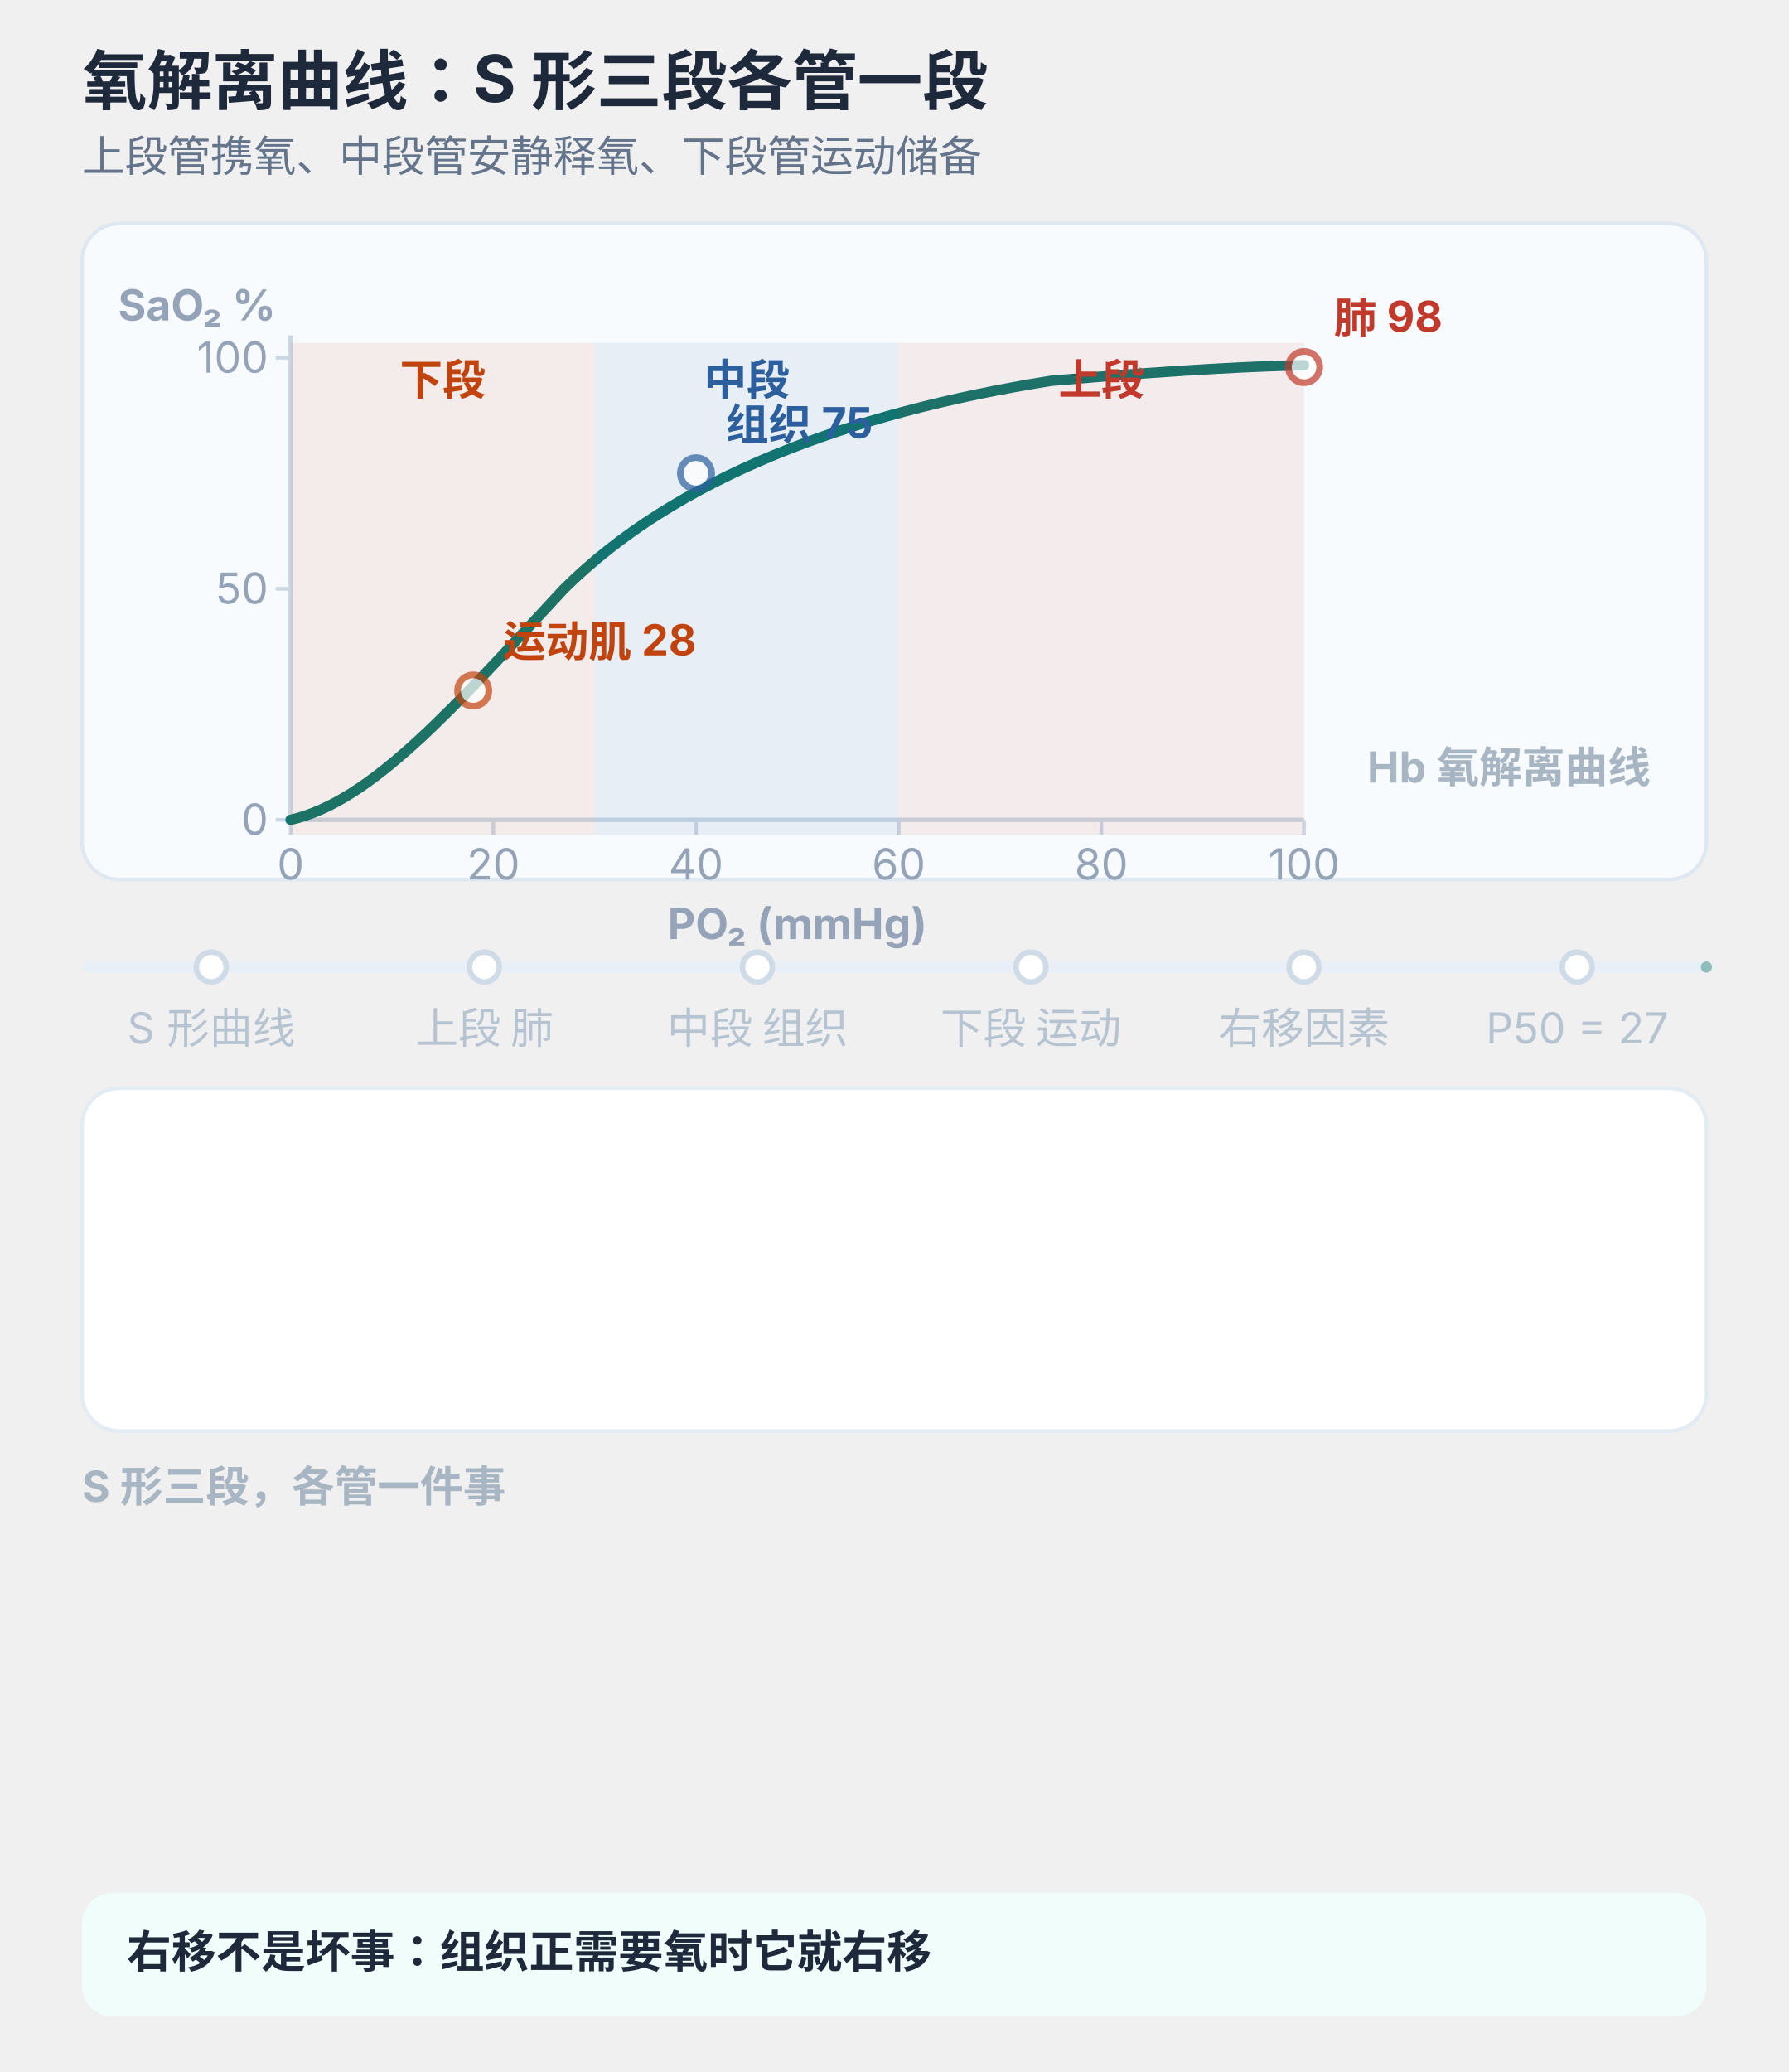
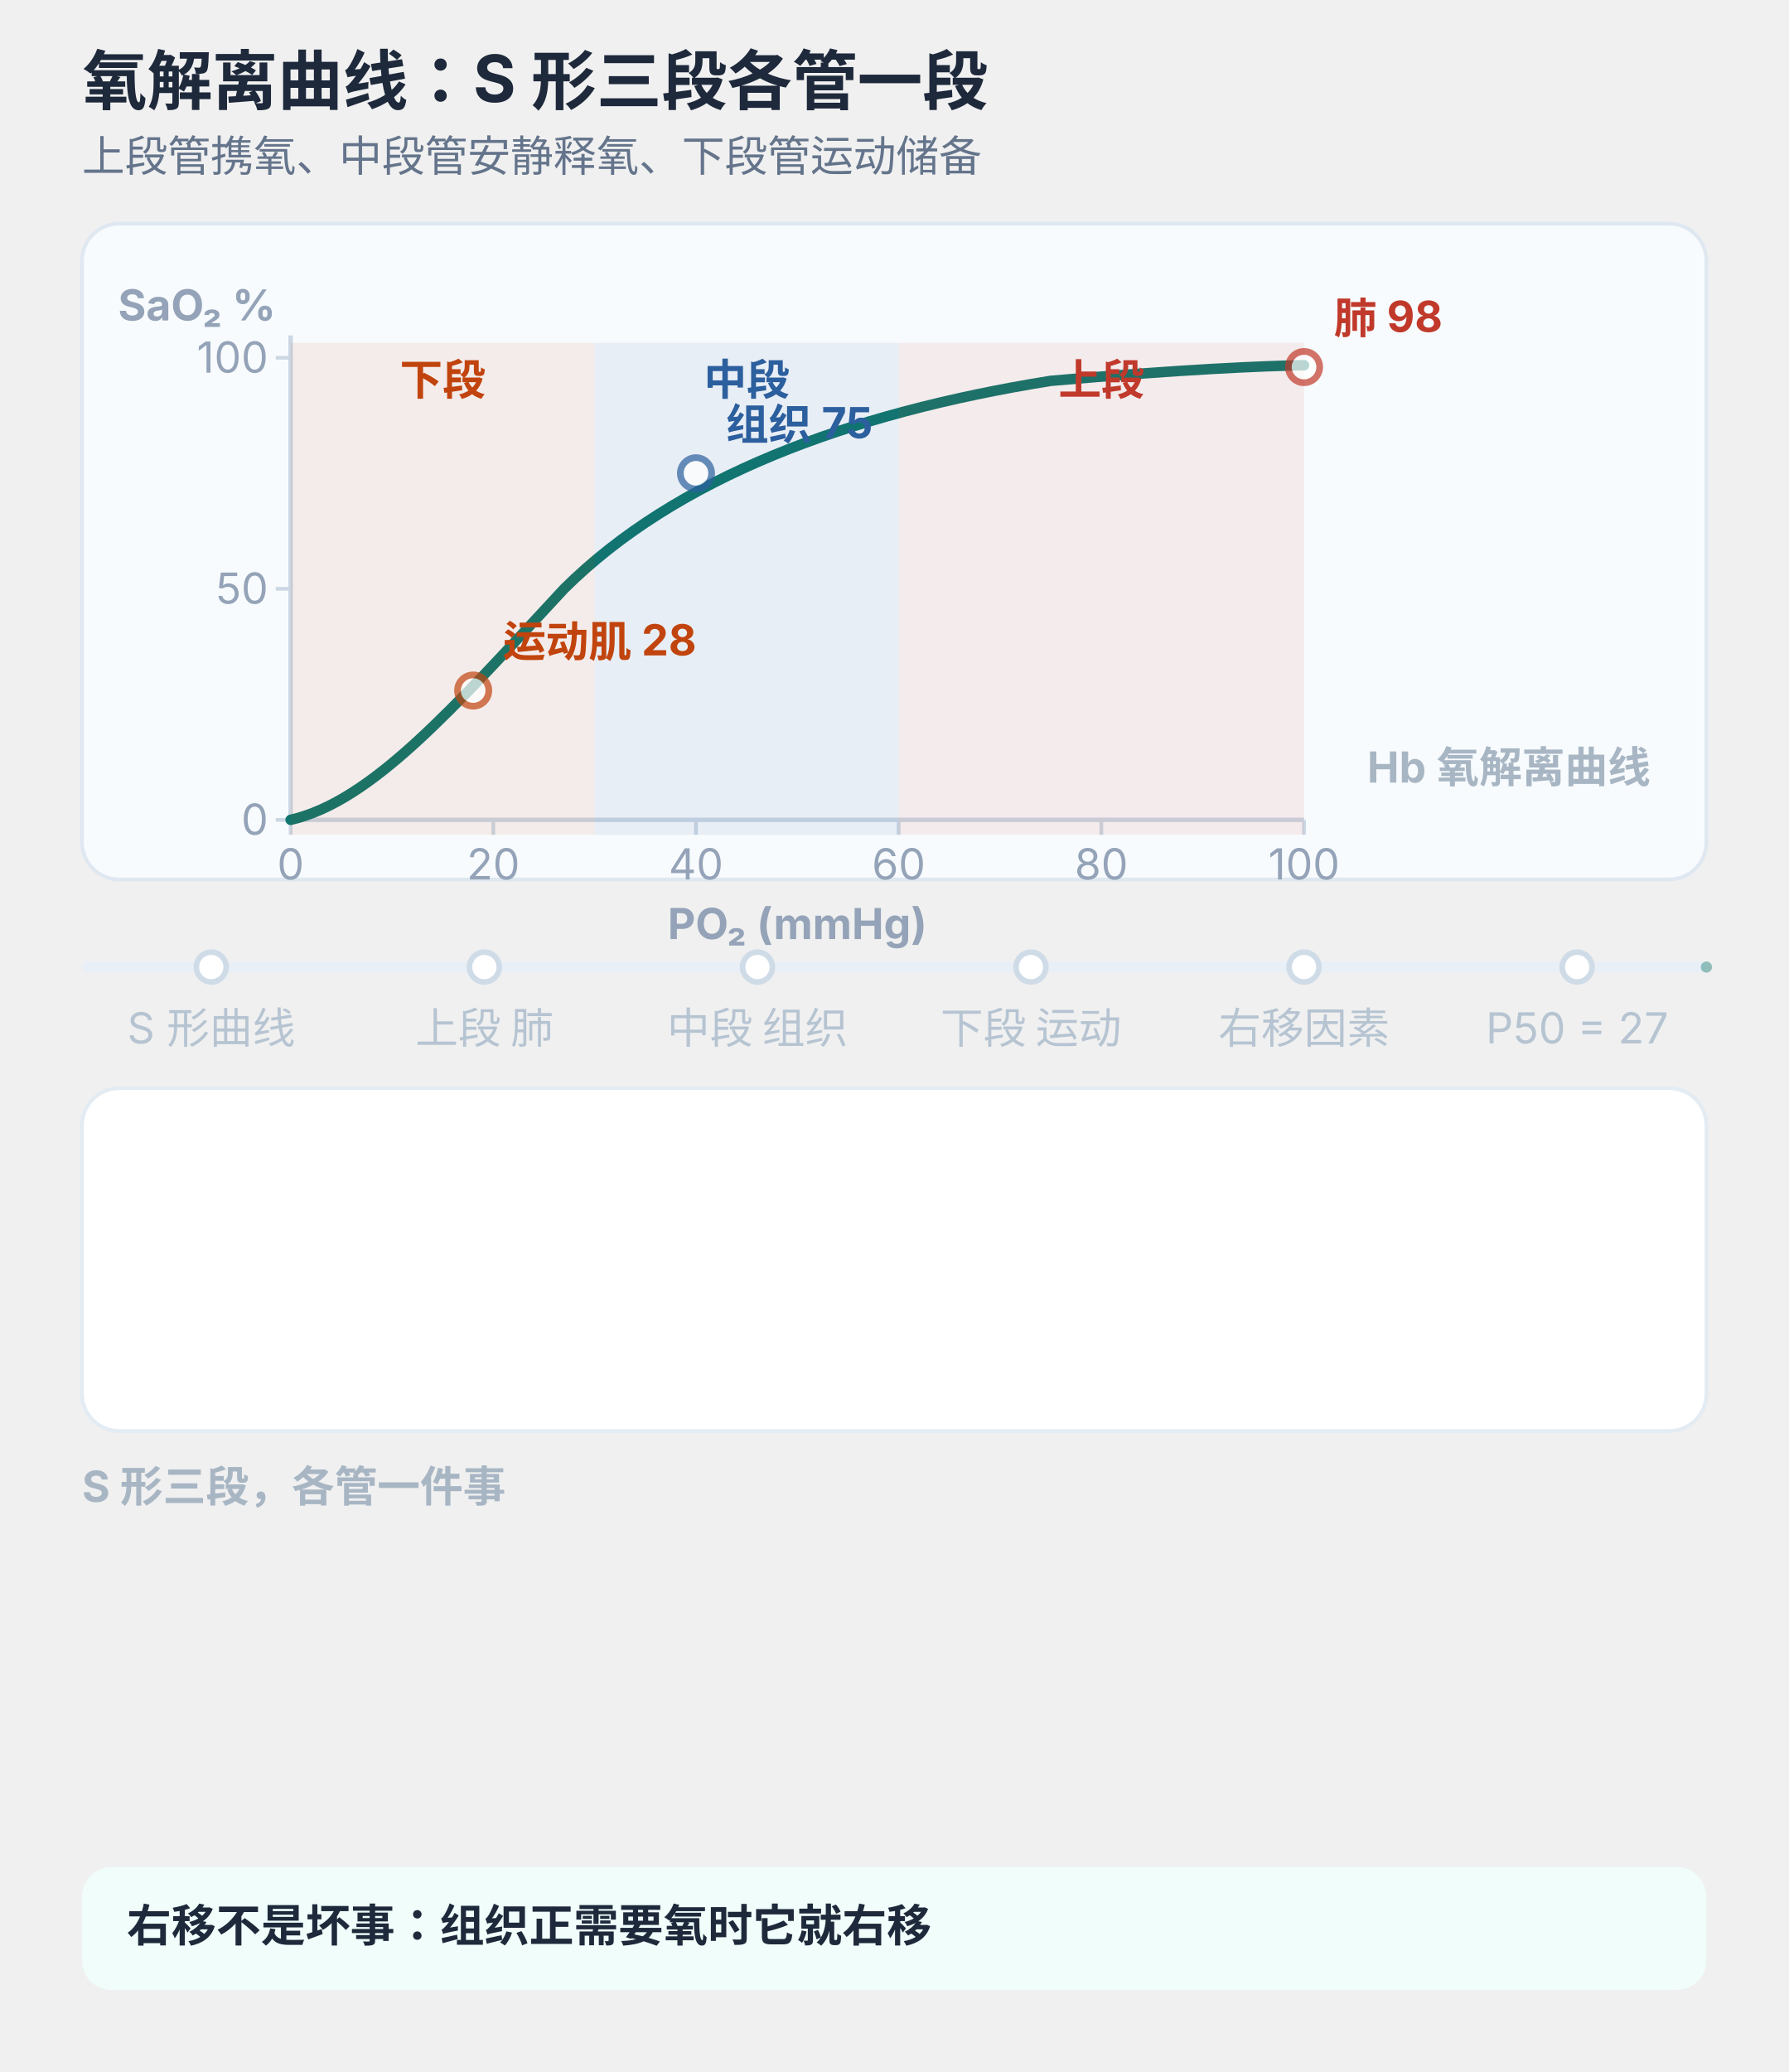
<svg xmlns="http://www.w3.org/2000/svg" viewBox="0 0 480 556" role="img" aria-labelledby="ft fd" style="background:#ffffff">
  <text x="22" y="28" font-size="17.5" font-weight="700" fill="#1e293b" font-family="-apple-system,'PingFang SC','Microsoft YaHei',sans-serif">氧解离曲线：S 形三段各管一段</text>
  <text x="22" y="46" font-size="11.5" fill="#64748b" font-family="-apple-system,'PingFang SC','Microsoft YaHei',sans-serif">上段管携氧、中段管安静释氧、下段管运动储备</text>
  <rect x="22" y="60" width="436" height="176" rx="10" fill="#f8fbfd" stroke="#dfe8f1" stroke-width="1" />
  <path d="M78,220 H350" stroke="#cbd8e4" stroke-width="1.2" />
  <path d="M78,220 V90" stroke="#cbd8e4" stroke-width="1.2" />
  <path d="M78.0,220 v4" stroke="#cbd8e4" stroke-width="1" />
  <text x="78.0" y="236" font-size="11.5" fill="#94a3b8" font-weight="400" text-anchor="middle" font-family="-apple-system,'PingFang SC','Microsoft YaHei',sans-serif">0</text>
  <path d="M132.4,220 v4" stroke="#cbd8e4" stroke-width="1" />
  <text x="132.4" y="236" font-size="11.5" fill="#94a3b8" font-weight="400" text-anchor="middle" font-family="-apple-system,'PingFang SC','Microsoft YaHei',sans-serif">20</text>
  <path d="M186.8,220 v4" stroke="#cbd8e4" stroke-width="1" />
  <text x="186.8" y="236" font-size="11.5" fill="#94a3b8" font-weight="400" text-anchor="middle" font-family="-apple-system,'PingFang SC','Microsoft YaHei',sans-serif">40</text>
  <path d="M241.2,220 v4" stroke="#cbd8e4" stroke-width="1" />
  <text x="241.2" y="236" font-size="11.5" fill="#94a3b8" font-weight="400" text-anchor="middle" font-family="-apple-system,'PingFang SC','Microsoft YaHei',sans-serif">60</text>
  <path d="M295.6,220 v4" stroke="#cbd8e4" stroke-width="1" />
  <text x="295.6" y="236" font-size="11.5" fill="#94a3b8" font-weight="400" text-anchor="middle" font-family="-apple-system,'PingFang SC','Microsoft YaHei',sans-serif">80</text>
  <path d="M350.0,220 v4" stroke="#cbd8e4" stroke-width="1" />
  <text x="350.0" y="236" font-size="11.5" fill="#94a3b8" font-weight="400" text-anchor="middle" font-family="-apple-system,'PingFang SC','Microsoft YaHei',sans-serif">100</text>
  <path d="M74,220.0 H78" stroke="#cbd8e4" stroke-width="1" />
  <text x="72" y="224.0" font-size="11.5" fill="#94a3b8" font-weight="400" text-anchor="end" font-family="-apple-system,'PingFang SC','Microsoft YaHei',sans-serif">0</text>
  <path d="M74,158.0 H78" stroke="#cbd8e4" stroke-width="1" />
  <text x="72" y="162.0" font-size="11.5" fill="#94a3b8" font-weight="400" text-anchor="end" font-family="-apple-system,'PingFang SC','Microsoft YaHei',sans-serif">50</text>
  <path d="M74,96.0 H78" stroke="#cbd8e4" stroke-width="1" />
  <text x="72" y="100.0" font-size="11.5" fill="#94a3b8" font-weight="400" text-anchor="end" font-family="-apple-system,'PingFang SC','Microsoft YaHei',sans-serif">100</text>
  <text x="214.0" y="252" font-size="11.5" fill="#94a3b8" font-weight="700" text-anchor="middle" font-family="-apple-system,'PingFang SC','Microsoft YaHei',sans-serif">PO₂ (mmHg)</text>
  <text x="74" y="86" font-size="11.5" fill="#94a3b8" font-weight="700" text-anchor="end" font-family="-apple-system,'PingFang SC','Microsoft YaHei',sans-serif">SaO₂ %</text>
  <path d="M78.0,220.0 C99.8,215.0 121.5,190.2 151.4,158.0 C181.4,128.2 227.6,110.9 282.0,102.2 C317.4,99.1 339.1,98.2 350.0,98.0" fill="none" stroke="#0f766e" stroke-width="2.8" stroke-linecap="round" />
  <rect x="241.2" y="92" width="108.8" height="132" fill="#c0392b" opacity="0.08" />
  <g opacity="0">
    <animate attributeName="opacity" values="0;0;1;1;0;0" keyTimes="0;0.15;0.151;0.31;0.311;1" dur="11.4s" repeatCount="indefinite" />
    <rect x="241.2" y="92" width="108.8" height="132" fill="#c0392b" opacity="0.16" />
    <rect x="241.2" y="224" width="108.8" height="4" rx="2" fill="#c0392b" />
  </g>
  <text x="295.6" y="106" font-size="11.5" fill="#c0392b" font-weight="700" text-anchor="middle" font-family="-apple-system,'PingFang SC','Microsoft YaHei',sans-serif">上段</text>
  <rect x="159.6" y="92" width="81.6" height="132" fill="#2c5f9e" opacity="0.08" />
  <g opacity="0">
    <animate attributeName="opacity" values="0;0;1;1;0;0" keyTimes="0;0.31;0.311;0.475;0.476;1" dur="11.4s" repeatCount="indefinite" />
    <rect x="159.6" y="92" width="81.6" height="132" fill="#2c5f9e" opacity="0.16" />
    <rect x="159.6" y="224" width="81.6" height="4" rx="2" fill="#2c5f9e" />
  </g>
  <text x="200.4" y="106" font-size="11.5" fill="#2c5f9e" font-weight="700" text-anchor="middle" font-family="-apple-system,'PingFang SC','Microsoft YaHei',sans-serif">中段</text>
  <rect x="78.0" y="92" width="81.6" height="132" fill="#c1440e" opacity="0.08" />
  <g opacity="0">
    <animate attributeName="opacity" values="0;0;1;1;0;0" keyTimes="0;0.475;0.476;0.64;0.641;1" dur="11.4s" repeatCount="indefinite" />
    <rect x="78.0" y="92" width="81.6" height="132" fill="#c1440e" opacity="0.16" />
    <rect x="78.0" y="224" width="81.6" height="4" rx="2" fill="#c1440e" />
  </g>
  <text x="118.8" y="106" font-size="11.5" fill="#c1440e" font-weight="700" text-anchor="middle" font-family="-apple-system,'PingFang SC','Microsoft YaHei',sans-serif">下段</text>
  <circle cx="350.0" cy="98.5" r="4.2" fill="#ffffff" stroke="#c0392b" stroke-width="1.8" opacity="0.7" />
  <text x="358.0" y="89.48" font-size="11.5" fill="#c0392b" font-weight="700" text-anchor="start" font-family="-apple-system,'PingFang SC','Microsoft YaHei',sans-serif">肺 98</text>
  <g opacity="0">
    <animate attributeName="opacity" values="0;0;1;1;0;0" keyTimes="0;0.15;0.151;0.31;0.311;1" dur="11.4s" repeatCount="indefinite" />
    <circle cx="350.0" cy="98.5" r="6.6" fill="none" stroke="#c0392b" stroke-width="2.4" />
  </g>
  <circle cx="186.8" cy="127.0" r="4.2" fill="#ffffff" stroke="#2c5f9e" stroke-width="1.8" opacity="0.7" />
  <text x="194.8" y="118.0" font-size="11.5" fill="#2c5f9e" font-weight="700" text-anchor="start" font-family="-apple-system,'PingFang SC','Microsoft YaHei',sans-serif">组织 75</text>
  <g opacity="0">
    <animate attributeName="opacity" values="0;0;1;1;0;0" keyTimes="0;0.31;0.311;0.475;0.476;1" dur="11.4s" repeatCount="indefinite" />
    <circle cx="186.8" cy="127.0" r="6.6" fill="none" stroke="#2c5f9e" stroke-width="2.4" />
  </g>
  <circle cx="127.0" cy="185.3" r="4.2" fill="#ffffff" stroke="#c1440e" stroke-width="1.8" opacity="0.7" />
  <text x="134.96" y="176.28" font-size="11.5" fill="#c1440e" font-weight="700" text-anchor="start" font-family="-apple-system,'PingFang SC','Microsoft YaHei',sans-serif">运动肌 28</text>
  <g opacity="0">
    <animate attributeName="opacity" values="0;0;1;1;0;0" keyTimes="0;0.475;0.476;0.64;0.641;1" dur="11.4s" repeatCount="indefinite" />
    <circle cx="127.0" cy="185.3" r="6.6" fill="none" stroke="#c1440e" stroke-width="2.4" />
  </g>
  <g opacity="0">
    <animate attributeName="opacity" values="0;0;1;1;0;0" keyTimes="0;0.64;0.641;0.82;0.821;1" dur="11.4s" repeatCount="indefinite" />
    <path d="M78.0,220.0 C110.6,213.8 148.7,192.7 186.8,158.0 C224.9,128.2 268.4,112.1 311.9,103.4 C333.7,100.3 344.6,99.0 350.0,98.5" fill="none" stroke="#a8791a" stroke-width="2.2" stroke-dasharray="6 4" />
    <text x="235.76" y="155.52" font-size="11.5" fill="#a8791a" font-weight="700" text-anchor="start" font-family="-apple-system,'PingFang SC','Microsoft YaHei',sans-serif">右移：pH↓ PCO₂↑ 温度↑ DPG↑</text>
  </g>
  <g opacity="0">
    <animate attributeName="opacity" values="0;0;1;1" keyTimes="0;0.82;0.821;1" dur="11.4s" repeatCount="indefinite" />
    <path d="M78,158.0 H151.4 V220" stroke="#2f8f57" stroke-width="1.6" stroke-dasharray="4 3" />
    <text x="145.44" y="150.0" font-size="11.5" fill="#2f8f57" font-weight="700" text-anchor="end" font-family="-apple-system,'PingFang SC','Microsoft YaHei',sans-serif">P50 27</text>
  </g>
  <text x="443" y="210" font-size="11.5" fill="#a8b6c4" font-weight="700" text-anchor="end" font-family="-apple-system,'PingFang SC','Microsoft YaHei',sans-serif">Hb 氧解离曲线</text>
  <rect x="22" y="258" width="436" height="3" rx="1.5" fill="#e8eff6" />
  <path d="M22,259.5 H458" stroke="#0f766e" stroke-width="3" stroke-linecap="round" opacity="0.42" stroke-dasharray="436" stroke-dashoffset="436">
    <animate attributeName="stroke-dashoffset" values="436;0" keyTimes="0;1" dur="11.4s" repeatCount="indefinite" />
  </path>
  <circle cx="56.7" cy="259.5" r="4" fill="#ffffff" stroke="#cfdce8" stroke-width="1.5" />
  <g opacity="0">
    <animate attributeName="opacity" values="1;1;0;0" keyTimes="0;0.15;0.151;1" dur="11.4s" repeatCount="indefinite" />
    <circle cx="56.7" cy="259.5" r="5.5" fill="#0f766e" />
  </g>
  <g opacity="1">
    <animate attributeName="opacity" values="0.0;0.0;1.0;1.0" keyTimes="0;0.15;0.151;1" dur="11.4s" repeatCount="indefinite" />
    <text x="56.7" y="280" text-anchor="middle" font-size="11.5" fill="#b6c4d2" font-family="-apple-system,'PingFang SC','Microsoft YaHei',sans-serif">S 形曲线</text>
  </g>
  <g opacity="0">
    <animate attributeName="opacity" values="1;1;0;0" keyTimes="0;0.15;0.151;1" dur="11.4s" repeatCount="indefinite" />
    <text x="56.7" y="280" text-anchor="middle" font-size="11.5" font-weight="700" fill="#0f766e" font-family="-apple-system,'PingFang SC','Microsoft YaHei',sans-serif">S 形曲线</text>
  </g>
  <circle cx="130.0" cy="259.5" r="4" fill="#ffffff" stroke="#cfdce8" stroke-width="1.5" />
  <g opacity="0">
    <animate attributeName="opacity" values="0;0;1;1;0;0" keyTimes="0;0.15;0.151;0.31;0.311;1" dur="11.4s" repeatCount="indefinite" />
    <circle cx="130.0" cy="259.5" r="5.5" fill="#c0392b" />
  </g>
  <g opacity="1">
    <animate attributeName="opacity" values="1.0;1.0;0.0;0.0;1.0;1.0" keyTimes="0;0.15;0.151;0.31;0.311;1" dur="11.4s" repeatCount="indefinite" />
    <text x="130.0" y="280" text-anchor="middle" font-size="11.5" fill="#b6c4d2" font-family="-apple-system,'PingFang SC','Microsoft YaHei',sans-serif">上段 肺</text>
  </g>
  <g opacity="0">
    <animate attributeName="opacity" values="0;0;1;1;0;0" keyTimes="0;0.15;0.151;0.31;0.311;1" dur="11.4s" repeatCount="indefinite" />
    <text x="130.0" y="280" text-anchor="middle" font-size="11.5" font-weight="700" fill="#c0392b" font-family="-apple-system,'PingFang SC','Microsoft YaHei',sans-serif">上段 肺</text>
  </g>
  <circle cx="203.3" cy="259.5" r="4" fill="#ffffff" stroke="#cfdce8" stroke-width="1.5" />
  <g opacity="0">
    <animate attributeName="opacity" values="0;0;1;1;0;0" keyTimes="0;0.31;0.311;0.475;0.476;1" dur="11.4s" repeatCount="indefinite" />
    <circle cx="203.3" cy="259.5" r="5.5" fill="#2c5f9e" />
  </g>
  <g opacity="1">
    <animate attributeName="opacity" values="1.0;1.0;0.0;0.0;1.0;1.0" keyTimes="0;0.31;0.311;0.475;0.476;1" dur="11.4s" repeatCount="indefinite" />
    <text x="203.3" y="280" text-anchor="middle" font-size="11.5" fill="#b6c4d2" font-family="-apple-system,'PingFang SC','Microsoft YaHei',sans-serif">中段 组织</text>
  </g>
  <g opacity="0">
    <animate attributeName="opacity" values="0;0;1;1;0;0" keyTimes="0;0.31;0.311;0.475;0.476;1" dur="11.4s" repeatCount="indefinite" />
    <text x="203.3" y="280" text-anchor="middle" font-size="11.5" font-weight="700" fill="#2c5f9e" font-family="-apple-system,'PingFang SC','Microsoft YaHei',sans-serif">中段 组织</text>
  </g>
  <circle cx="276.7" cy="259.5" r="4" fill="#ffffff" stroke="#cfdce8" stroke-width="1.5" />
  <g opacity="0">
    <animate attributeName="opacity" values="0;0;1;1;0;0" keyTimes="0;0.475;0.476;0.64;0.641;1" dur="11.4s" repeatCount="indefinite" />
    <circle cx="276.7" cy="259.5" r="5.5" fill="#c1440e" />
  </g>
  <g opacity="1">
    <animate attributeName="opacity" values="1.0;1.0;0.0;0.0;1.0;1.0" keyTimes="0;0.475;0.476;0.64;0.641;1" dur="11.4s" repeatCount="indefinite" />
    <text x="276.7" y="280" text-anchor="middle" font-size="11.5" fill="#b6c4d2" font-family="-apple-system,'PingFang SC','Microsoft YaHei',sans-serif">下段 运动</text>
  </g>
  <g opacity="0">
    <animate attributeName="opacity" values="0;0;1;1;0;0" keyTimes="0;0.475;0.476;0.64;0.641;1" dur="11.4s" repeatCount="indefinite" />
    <text x="276.7" y="280" text-anchor="middle" font-size="11.5" font-weight="700" fill="#c1440e" font-family="-apple-system,'PingFang SC','Microsoft YaHei',sans-serif">下段 运动</text>
  </g>
  <circle cx="350.0" cy="259.5" r="4" fill="#ffffff" stroke="#cfdce8" stroke-width="1.5" />
  <g opacity="0">
    <animate attributeName="opacity" values="0;0;1;1;0;0" keyTimes="0;0.64;0.641;0.82;0.821;1" dur="11.4s" repeatCount="indefinite" />
    <circle cx="350.0" cy="259.5" r="5.5" fill="#a8791a" />
  </g>
  <g opacity="1">
    <animate attributeName="opacity" values="1.0;1.0;0.0;0.0;1.0;1.0" keyTimes="0;0.64;0.641;0.82;0.821;1" dur="11.4s" repeatCount="indefinite" />
    <text x="350.0" y="280" text-anchor="middle" font-size="11.5" fill="#b6c4d2" font-family="-apple-system,'PingFang SC','Microsoft YaHei',sans-serif">右移因素</text>
  </g>
  <g opacity="0">
    <animate attributeName="opacity" values="0;0;1;1;0;0" keyTimes="0;0.64;0.641;0.82;0.821;1" dur="11.4s" repeatCount="indefinite" />
    <text x="350.0" y="280" text-anchor="middle" font-size="11.5" font-weight="700" fill="#a8791a" font-family="-apple-system,'PingFang SC','Microsoft YaHei',sans-serif">右移因素</text>
  </g>
  <circle cx="423.3" cy="259.5" r="4" fill="#ffffff" stroke="#cfdce8" stroke-width="1.5" />
  <g opacity="0">
    <animate attributeName="opacity" values="0;0;1;1" keyTimes="0;0.82;0.821;1" dur="11.4s" repeatCount="indefinite" />
    <circle cx="423.3" cy="259.5" r="5.5" fill="#2f8f57" />
  </g>
  <g opacity="1">
    <animate attributeName="opacity" values="1.0;1.0;0.0;0.0" keyTimes="0;0.82;0.821;1" dur="11.4s" repeatCount="indefinite" />
    <text x="423.3" y="280" text-anchor="middle" font-size="11.5" fill="#b6c4d2" font-family="-apple-system,'PingFang SC','Microsoft YaHei',sans-serif">P50 = 27</text>
  </g>
  <g opacity="0">
    <animate attributeName="opacity" values="0;0;1;1" keyTimes="0;0.82;0.821;1" dur="11.4s" repeatCount="indefinite" />
    <text x="423.3" y="280" text-anchor="middle" font-size="11.5" font-weight="700" fill="#2f8f57" font-family="-apple-system,'PingFang SC','Microsoft YaHei',sans-serif">P50 = 27</text>
  </g>
  <rect x="22" y="292" width="436" height="92" rx="10" fill="#ffffff" stroke="#e3ebf3" stroke-width="1" />
  <g opacity="0">
    <animate attributeName="opacity" values="1;1;0;0" keyTimes="0;0.15;0.151;1" dur="11.4s" repeatCount="indefinite" />
    <rect x="22" y="293" width="3" height="90" fill="#0f766e" opacity="0.85" />
    <text x="40" y="318" font-size="11.5" fill="#a8b6c4" font-weight="700" font-family="-apple-system,'PingFang SC','Microsoft YaHei',sans-serif">因为</text>
    <text x="78" y="318" font-size="12.5" fill="#6b7c8d" font-family="-apple-system,'PingFang SC','Microsoft YaHei',sans-serif">Hb 四个亚基依次结合 O₂，前一个结合促进后一个</text>
    <text x="40" y="354" font-size="11.5" fill="#0f766e" font-weight="700" font-family="-apple-system,'PingFang SC','Microsoft YaHei',sans-serif">所以</text>
    <text x="78" y="354" font-size="14.5" fill="#0f766e" font-weight="700" font-family="-apple-system,'PingFang SC','Microsoft YaHei',sans-serif">正协同 → 曲线呈 S 形，而不是双曲线的 Mb</text>
  </g>
  <g opacity="0">
    <animate attributeName="opacity" values="0;0;1;1;0;0" keyTimes="0;0.15;0.151;0.31;0.311;1" dur="11.4s" repeatCount="indefinite" />
    <rect x="22" y="293" width="3" height="90" fill="#c0392b" opacity="0.85" />
    <text x="40" y="318" font-size="11.5" fill="#a8b6c4" font-weight="700" font-family="-apple-system,'PingFang SC','Microsoft YaHei',sans-serif">因为</text>
    <text x="78" y="318" font-size="12.5" fill="#6b7c8d" font-family="-apple-system,'PingFang SC','Microsoft YaHei',sans-serif">肺泡 PO₂ 约 100 mmHg，Hb 几乎饱和</text>
    <text x="40" y="354" font-size="11.5" fill="#c0392b" font-weight="700" font-family="-apple-system,'PingFang SC','Microsoft YaHei',sans-serif">所以</text>
    <text x="78" y="354" font-size="14.5" fill="#c0392b" font-weight="700" font-family="-apple-system,'PingFang SC','Microsoft YaHei',sans-serif">SaO₂ 98%；这一段平坦，PO₂ 小降不影响携氧</text>
  </g>
  <g opacity="0">
    <animate attributeName="opacity" values="0;0;1;1;0;0" keyTimes="0;0.31;0.311;0.475;0.476;1" dur="11.4s" repeatCount="indefinite" />
    <rect x="22" y="293" width="3" height="90" fill="#2c5f9e" opacity="0.85" />
    <text x="40" y="318" font-size="11.5" fill="#a8b6c4" font-weight="700" font-family="-apple-system,'PingFang SC','Microsoft YaHei',sans-serif">因为</text>
    <text x="78" y="318" font-size="12.5" fill="#6b7c8d" font-family="-apple-system,'PingFang SC','Microsoft YaHei',sans-serif">组织 PO₂ 约 40 mmHg，落在曲线陡峭段</text>
    <text x="40" y="354" font-size="11.5" fill="#2c5f9e" font-weight="700" font-family="-apple-system,'PingFang SC','Microsoft YaHei',sans-serif">所以</text>
    <text x="78" y="354" font-size="14.5" fill="#2c5f9e" font-weight="700" font-family="-apple-system,'PingFang SC','Microsoft YaHei',sans-serif">SaO₂ 降到 75%，释放约 1/4 的氧 —— 安静时的释氧</text>
  </g>
  <g opacity="0">
    <animate attributeName="opacity" values="0;0;1;1;0;0" keyTimes="0;0.475;0.476;0.64;0.641;1" dur="11.4s" repeatCount="indefinite" />
    <rect x="22" y="293" width="3" height="90" fill="#c1440e" opacity="0.85" />
    <text x="40" y="318" font-size="11.5" fill="#a8b6c4" font-weight="700" font-family="-apple-system,'PingFang SC','Microsoft YaHei',sans-serif">因为</text>
    <text x="78" y="318" font-size="12.5" fill="#6b7c8d" font-family="-apple-system,'PingFang SC','Microsoft YaHei',sans-serif">运动肌 PO₂ 可低到 15~20 mmHg</text>
    <text x="40" y="354" font-size="11.5" fill="#c1440e" font-weight="700" font-family="-apple-system,'PingFang SC','Microsoft YaHei',sans-serif">所以</text>
    <text x="78" y="354" font-size="14.5" fill="#c1440e" font-weight="700" font-family="-apple-system,'PingFang SC','Microsoft YaHei',sans-serif">SaO₂ 骤降到 20~30%，大量释氧 —— 储备在这里</text>
  </g>
  <g opacity="0">
    <animate attributeName="opacity" values="0;0;1;1;0;0" keyTimes="0;0.64;0.641;0.82;0.821;1" dur="11.4s" repeatCount="indefinite" />
    <rect x="22" y="293" width="3" height="90" fill="#a8791a" opacity="0.85" />
    <text x="40" y="318" font-size="11.5" fill="#a8b6c4" font-weight="700" font-family="-apple-system,'PingFang SC','Microsoft YaHei',sans-serif">因为</text>
    <text x="78" y="318" font-size="12.5" fill="#6b7c8d" font-family="-apple-system,'PingFang SC','Microsoft YaHei',sans-serif">pH↓、PCO₂↑（波尔效应）、温度↑、2,3-DPG↑</text>
    <text x="40" y="354" font-size="11.5" fill="#a8791a" font-weight="700" font-family="-apple-system,'PingFang SC','Microsoft YaHei',sans-serif">所以</text>
    <text x="78" y="354" font-size="14.5" fill="#a8791a" font-weight="700" font-family="-apple-system,'PingFang SC','Microsoft YaHei',sans-serif">同一 PO₂ 下释放更多氧，正是组织需要的</text>
  </g>
  <g opacity="0">
    <animate attributeName="opacity" values="0;0;1;1" keyTimes="0;0.82;0.821;1" dur="11.4s" repeatCount="indefinite" />
    <rect x="22" y="293" width="3" height="90" fill="#2f8f57" opacity="0.85" />
    <text x="40" y="318" font-size="11.5" fill="#a8b6c4" font-weight="700" font-family="-apple-system,'PingFang SC','Microsoft YaHei',sans-serif">因为</text>
    <text x="78" y="318" font-size="12.5" fill="#6b7c8d" font-family="-apple-system,'PingFang SC','Microsoft YaHei',sans-serif">P50 是 Hb 饱和度 50% 时的 PO₂</text>
    <text x="40" y="354" font-size="11.5" fill="#2f8f57" font-weight="700" font-family="-apple-system,'PingFang SC','Microsoft YaHei',sans-serif">所以</text>
    <text x="78" y="354" font-size="14.5" fill="#2f8f57" font-weight="700" font-family="-apple-system,'PingFang SC','Microsoft YaHei',sans-serif">P50↑ 曲线右移（亲和力降、易放氧）；↓ 则左移</text>
  </g>
  <text x="22" y="403" font-size="11.5" fill="#a8b6c4" font-weight="700" text-anchor="start" font-family="-apple-system,'PingFang SC','Microsoft YaHei',sans-serif">S 形三段，各管一件事</text>
  <g opacity="0">
    <animate attributeName="opacity" values="0;0;1;1;0;0" keyTimes="0;0.15;0.151;0.31;0.311;1" dur="11.4s" repeatCount="indefinite" />
    <rect x="22" y="413" width="3" height="15" rx="1.5" fill="#c0392b" />
    <text x="34" y="424" font-size="12.5" fill="#c0392b" font-weight="700" text-anchor="start" font-family="-apple-system,'PingFang SC','Microsoft YaHei',sans-serif">上段</text>
    <text x="104" y="424" font-size="12" fill="#6b7c8d" font-weight="400" text-anchor="start" font-family="-apple-system,'PingFang SC','Microsoft YaHei',sans-serif">肺携氧，平坦不怕 PO₂ 小降</text>
  </g>
  <g opacity="0">
    <animate attributeName="opacity" values="0;0;1;1;0;0" keyTimes="0;0.31;0.311;0.475;0.476;1" dur="11.4s" repeatCount="indefinite" />
    <rect x="22" y="436" width="3" height="15" rx="1.5" fill="#2c5f9e" />
    <text x="34" y="447" font-size="12.5" fill="#2c5f9e" font-weight="700" text-anchor="start" font-family="-apple-system,'PingFang SC','Microsoft YaHei',sans-serif">中段</text>
    <text x="104" y="447" font-size="12" fill="#6b7c8d" font-weight="400" text-anchor="start" font-family="-apple-system,'PingFang SC','Microsoft YaHei',sans-serif">安静释氧，陡峭灵敏</text>
  </g>
  <g opacity="0">
    <animate attributeName="opacity" values="0;0;1;1;0;0" keyTimes="0;0.475;0.476;0.64;0.641;1" dur="11.4s" repeatCount="indefinite" />
    <rect x="22" y="459" width="3" height="15" rx="1.5" fill="#c1440e" />
    <text x="34" y="470" font-size="12.5" fill="#c1440e" font-weight="700" text-anchor="start" font-family="-apple-system,'PingFang SC','Microsoft YaHei',sans-serif">下段</text>
    <text x="104" y="470" font-size="12" fill="#6b7c8d" font-weight="400" text-anchor="start" font-family="-apple-system,'PingFang SC','Microsoft YaHei',sans-serif">运动储备，PO₂ 低时大量放氧</text>
  </g>
  <g opacity="0">
    <animate attributeName="opacity" values="0;0;1;1;0;0" keyTimes="0;0.64;0.641;0.82;0.821;1" dur="11.4s" repeatCount="indefinite" />
    <rect x="22" y="482" width="3" height="15" rx="1.5" fill="#a8791a" />
    <text x="34" y="493" font-size="12.5" fill="#a8791a" font-weight="700" text-anchor="start" font-family="-apple-system,'PingFang SC','Microsoft YaHei',sans-serif">右移</text>
    <text x="104" y="493" font-size="12" fill="#6b7c8d" font-weight="400" text-anchor="start" font-family="-apple-system,'PingFang SC','Microsoft YaHei',sans-serif">pH↓ CO₂↑ 温度↑ DPG↑</text>
  </g>
-   <rect x="22" y="508" width="436" height="33" rx="8" fill="#f0fdfa" />
-   <text x="34" y="528" font-size="12" fill="#1e293b" font-weight="700" text-anchor="start" font-family="-apple-system,'PingFang SC','Microsoft YaHei',sans-serif">右移不是坏事：组织正需要氧时它就右移</text>
+   <rect x="22" y="501" width="436" height="33" rx="8" fill="#f0fdfa" />
+   <text x="34" y="521" font-size="12" fill="#1e293b" font-weight="700" text-anchor="start" font-family="-apple-system,'PingFang SC','Microsoft YaHei',sans-serif">右移不是坏事：组织正需要氧时它就右移</text>
</svg>
